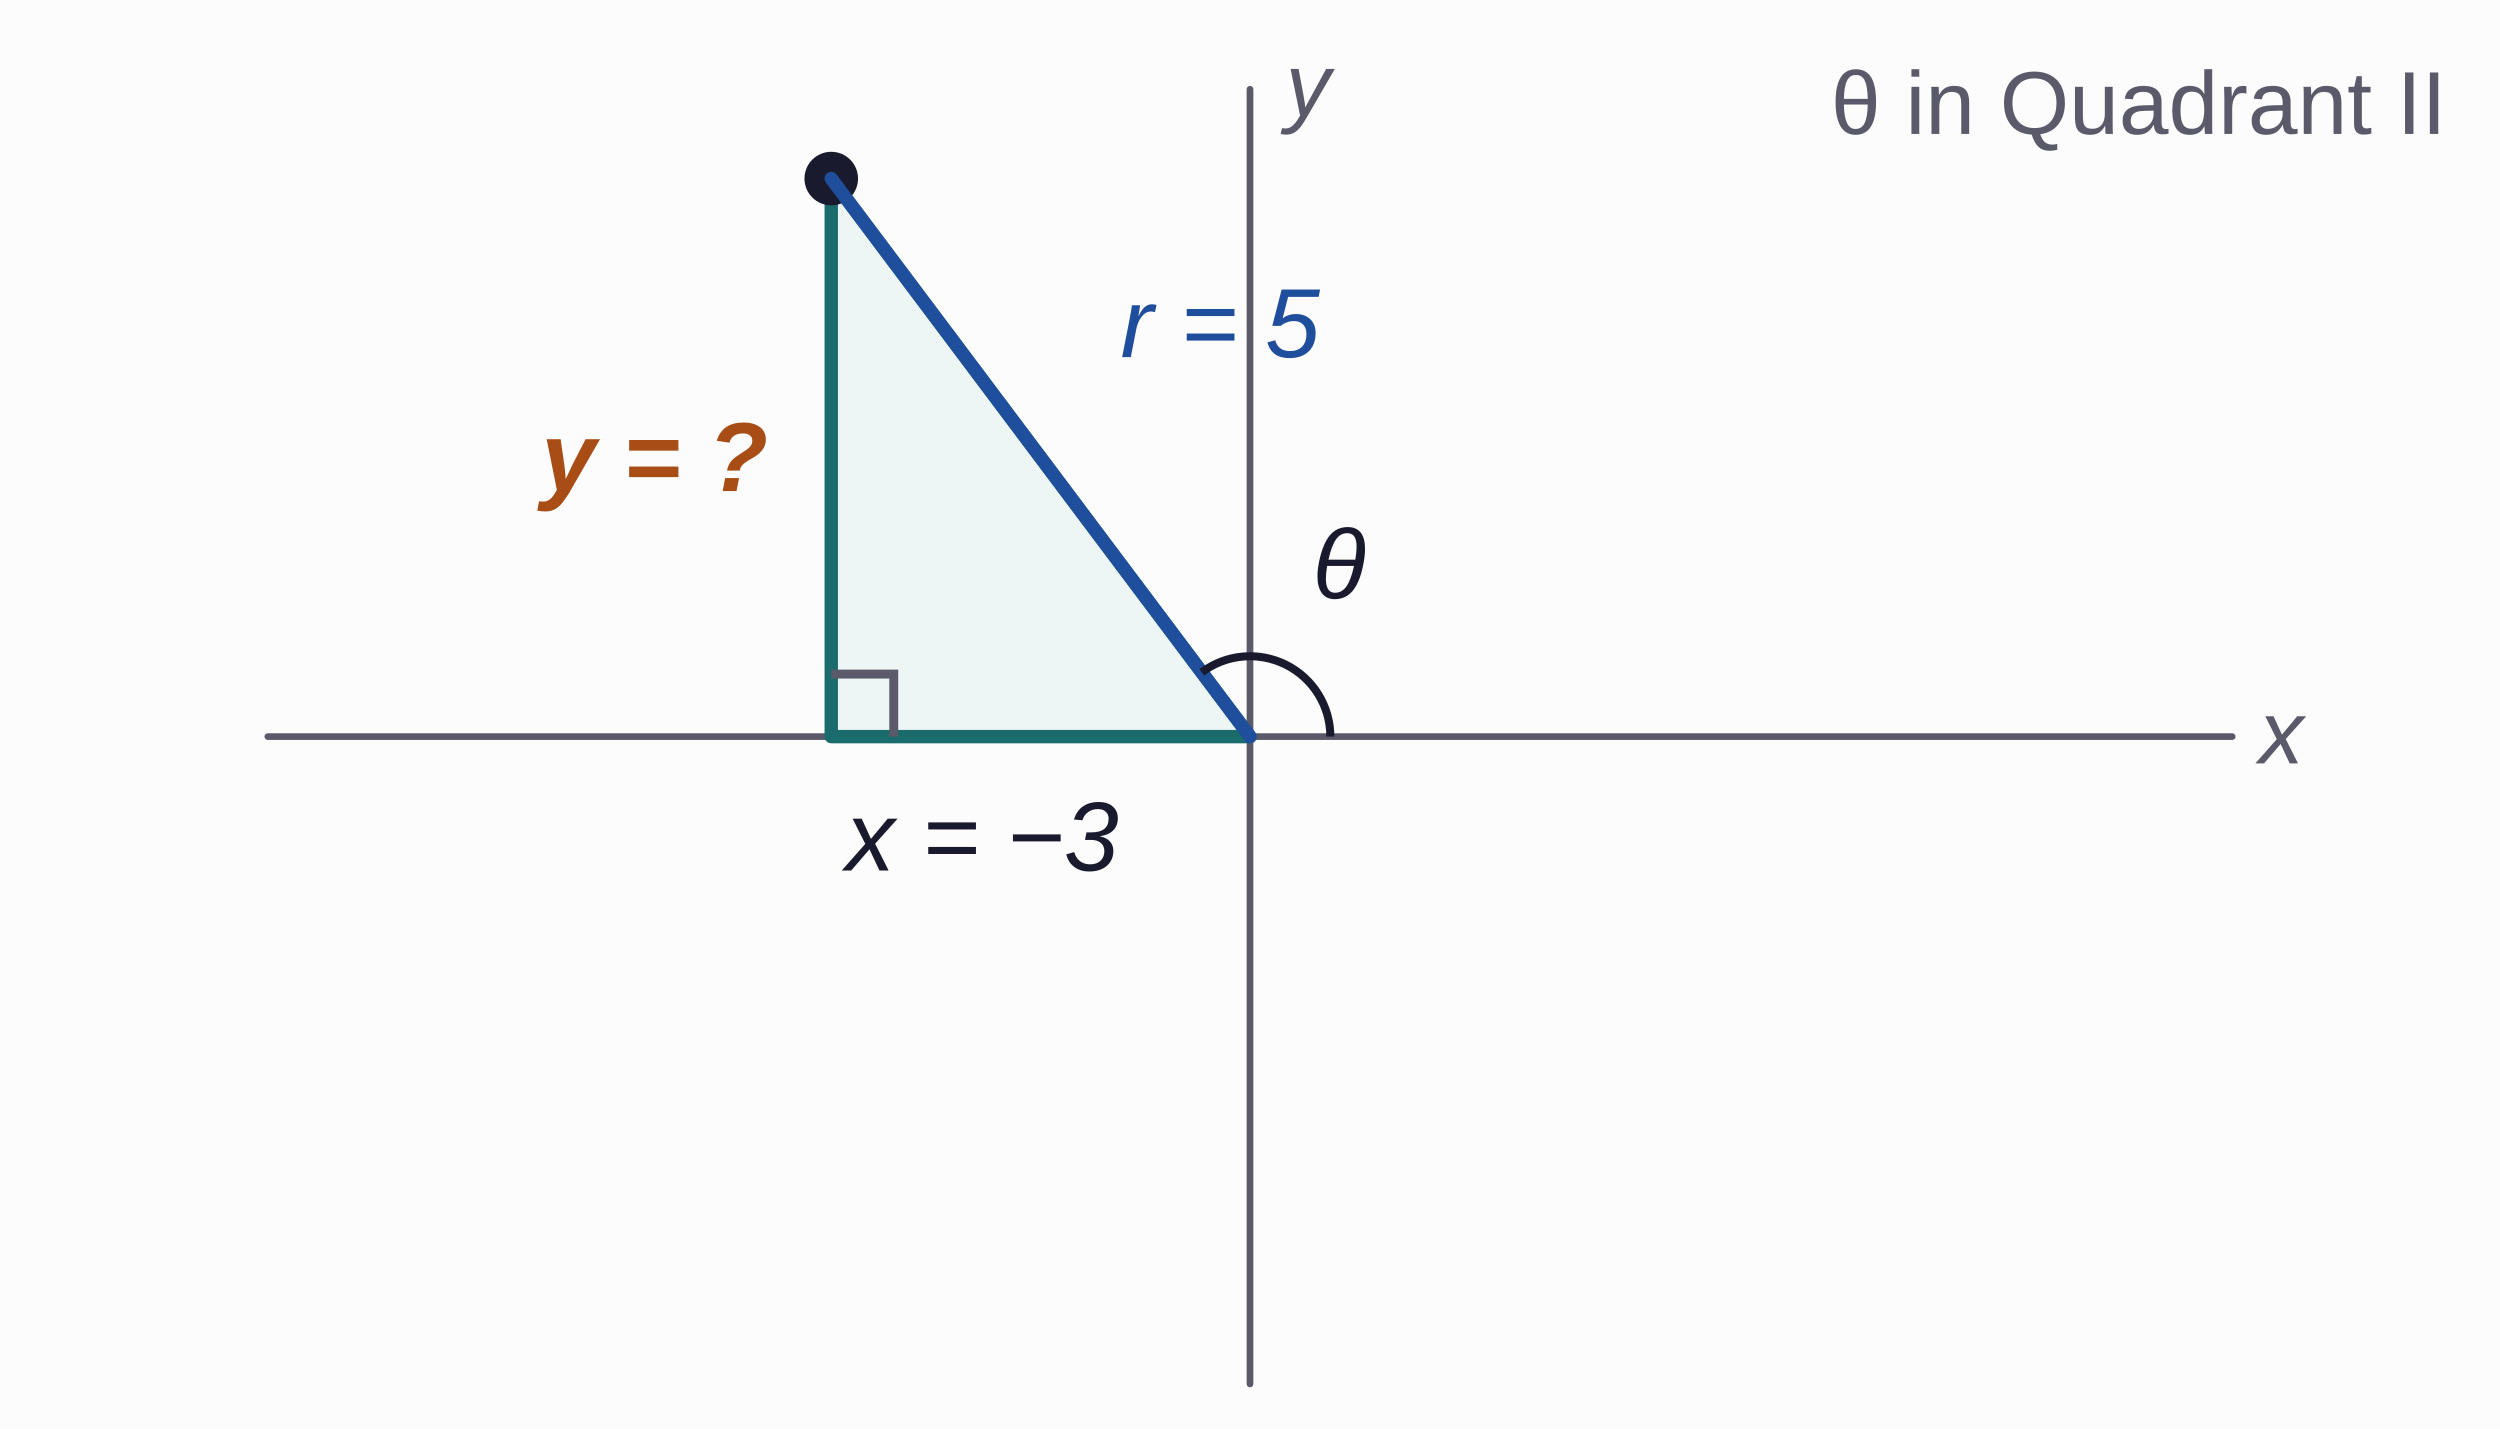
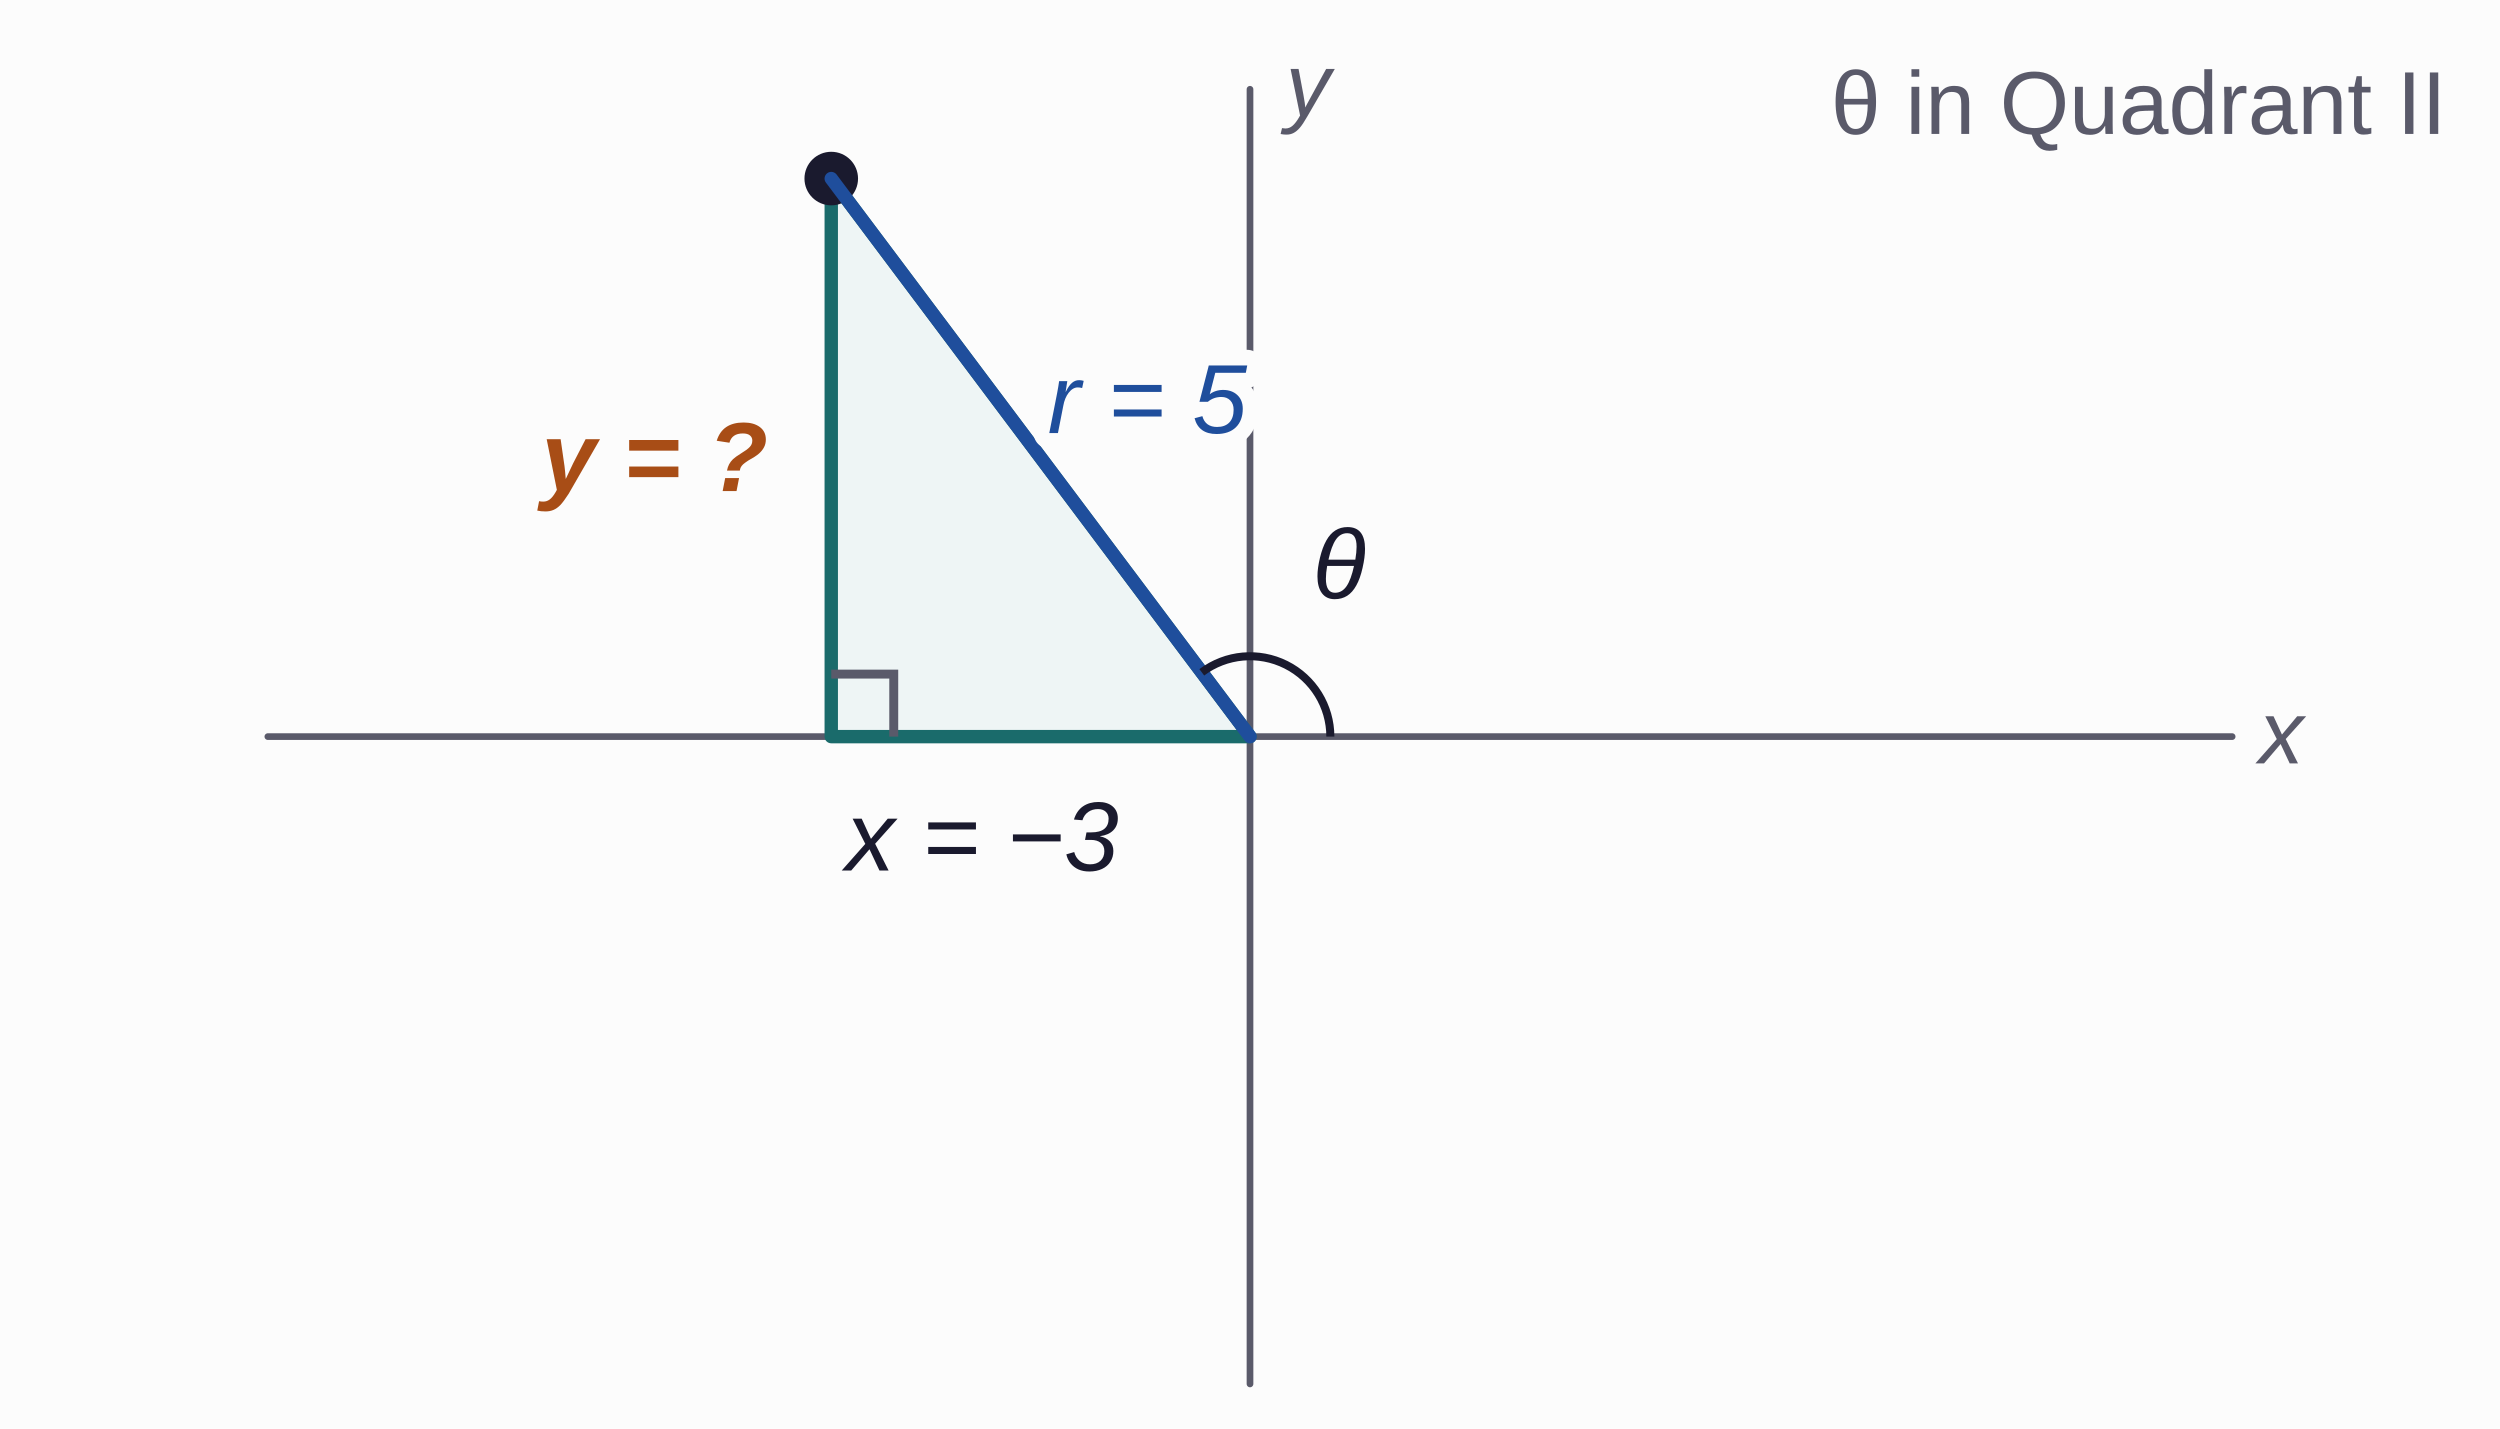
<svg viewBox="0 0 560 320" font-family="Arial, Helvetica, sans-serif" font-size="22">
  <rect x="0" y="0" width="560" height="320" fill="#fcfcfc" />
  <line x1="60.0" y1="165.0" x2="500.0" y2="165.0" stroke="#5a5a6a" stroke-width="1.5" stroke-linecap="round" />
  <line x1="280.0" y1="20.0" x2="280.0" y2="310.0" stroke="#5a5a6a" stroke-width="1.5" stroke-linecap="round" />
  <text x="506" y="171" text-anchor="start" fill="#5a5a6a" font-size="20" font-style="italic">x</text>
  <text x="288" y="26" text-anchor="start" fill="#5a5a6a" font-size="20" font-style="italic">y</text>
  <text x="548" y="30" text-anchor="end" fill="#5a5a6a" font-size="20">θ in Quadrant II</text>
  <polygon points="280,165 186.2,165.0 186.2,40.0" fill="#eef5f5" stroke="#1a6b6b" stroke-width="3" stroke-linejoin="round" />
  <polyline points="200.2,165 200.2,151.0 186.2,151.0" fill="none" stroke="#5a5a6a" stroke-width="2" />
  <circle cx="186.2" cy="40.0" r="6" fill="#1a1a2e" />
  <line x1="280.0" y1="165.0" x2="186.2" y2="40.0" stroke="#1f4e9c" stroke-width="3" stroke-linecap="round" />
  <path d="M 298.0 165.0 A 18 18 0 0 0 269.2 150.6" fill="none" stroke="#1a1a2e" stroke-width="1.8" />
  <text x="300" y="134" text-anchor="middle" fill="#1a1a2e" font-size="22" font-style="italic">θ</text>
-   <text x="251" y="80" text-anchor="start" fill="#1f4e9c" font-size="22" font-style="italic">r = 5</text>
+   <text x="257" y="97" text-anchor="middle" fill="#1f4e9c" font-size="22" font-style="italic" stroke="#fcfcfc" stroke-width="7" stroke-linejoin="round" paint-order="stroke">r = 5</text>
  <text x="220" y="195" text-anchor="middle" fill="#1a1a2e" font-size="22" font-style="italic">x = −3</text>
  <text x="172" y="110" text-anchor="end" fill="#a84d16" font-size="22" font-style="italic" font-weight="bold">y = ?</text>
</svg>
